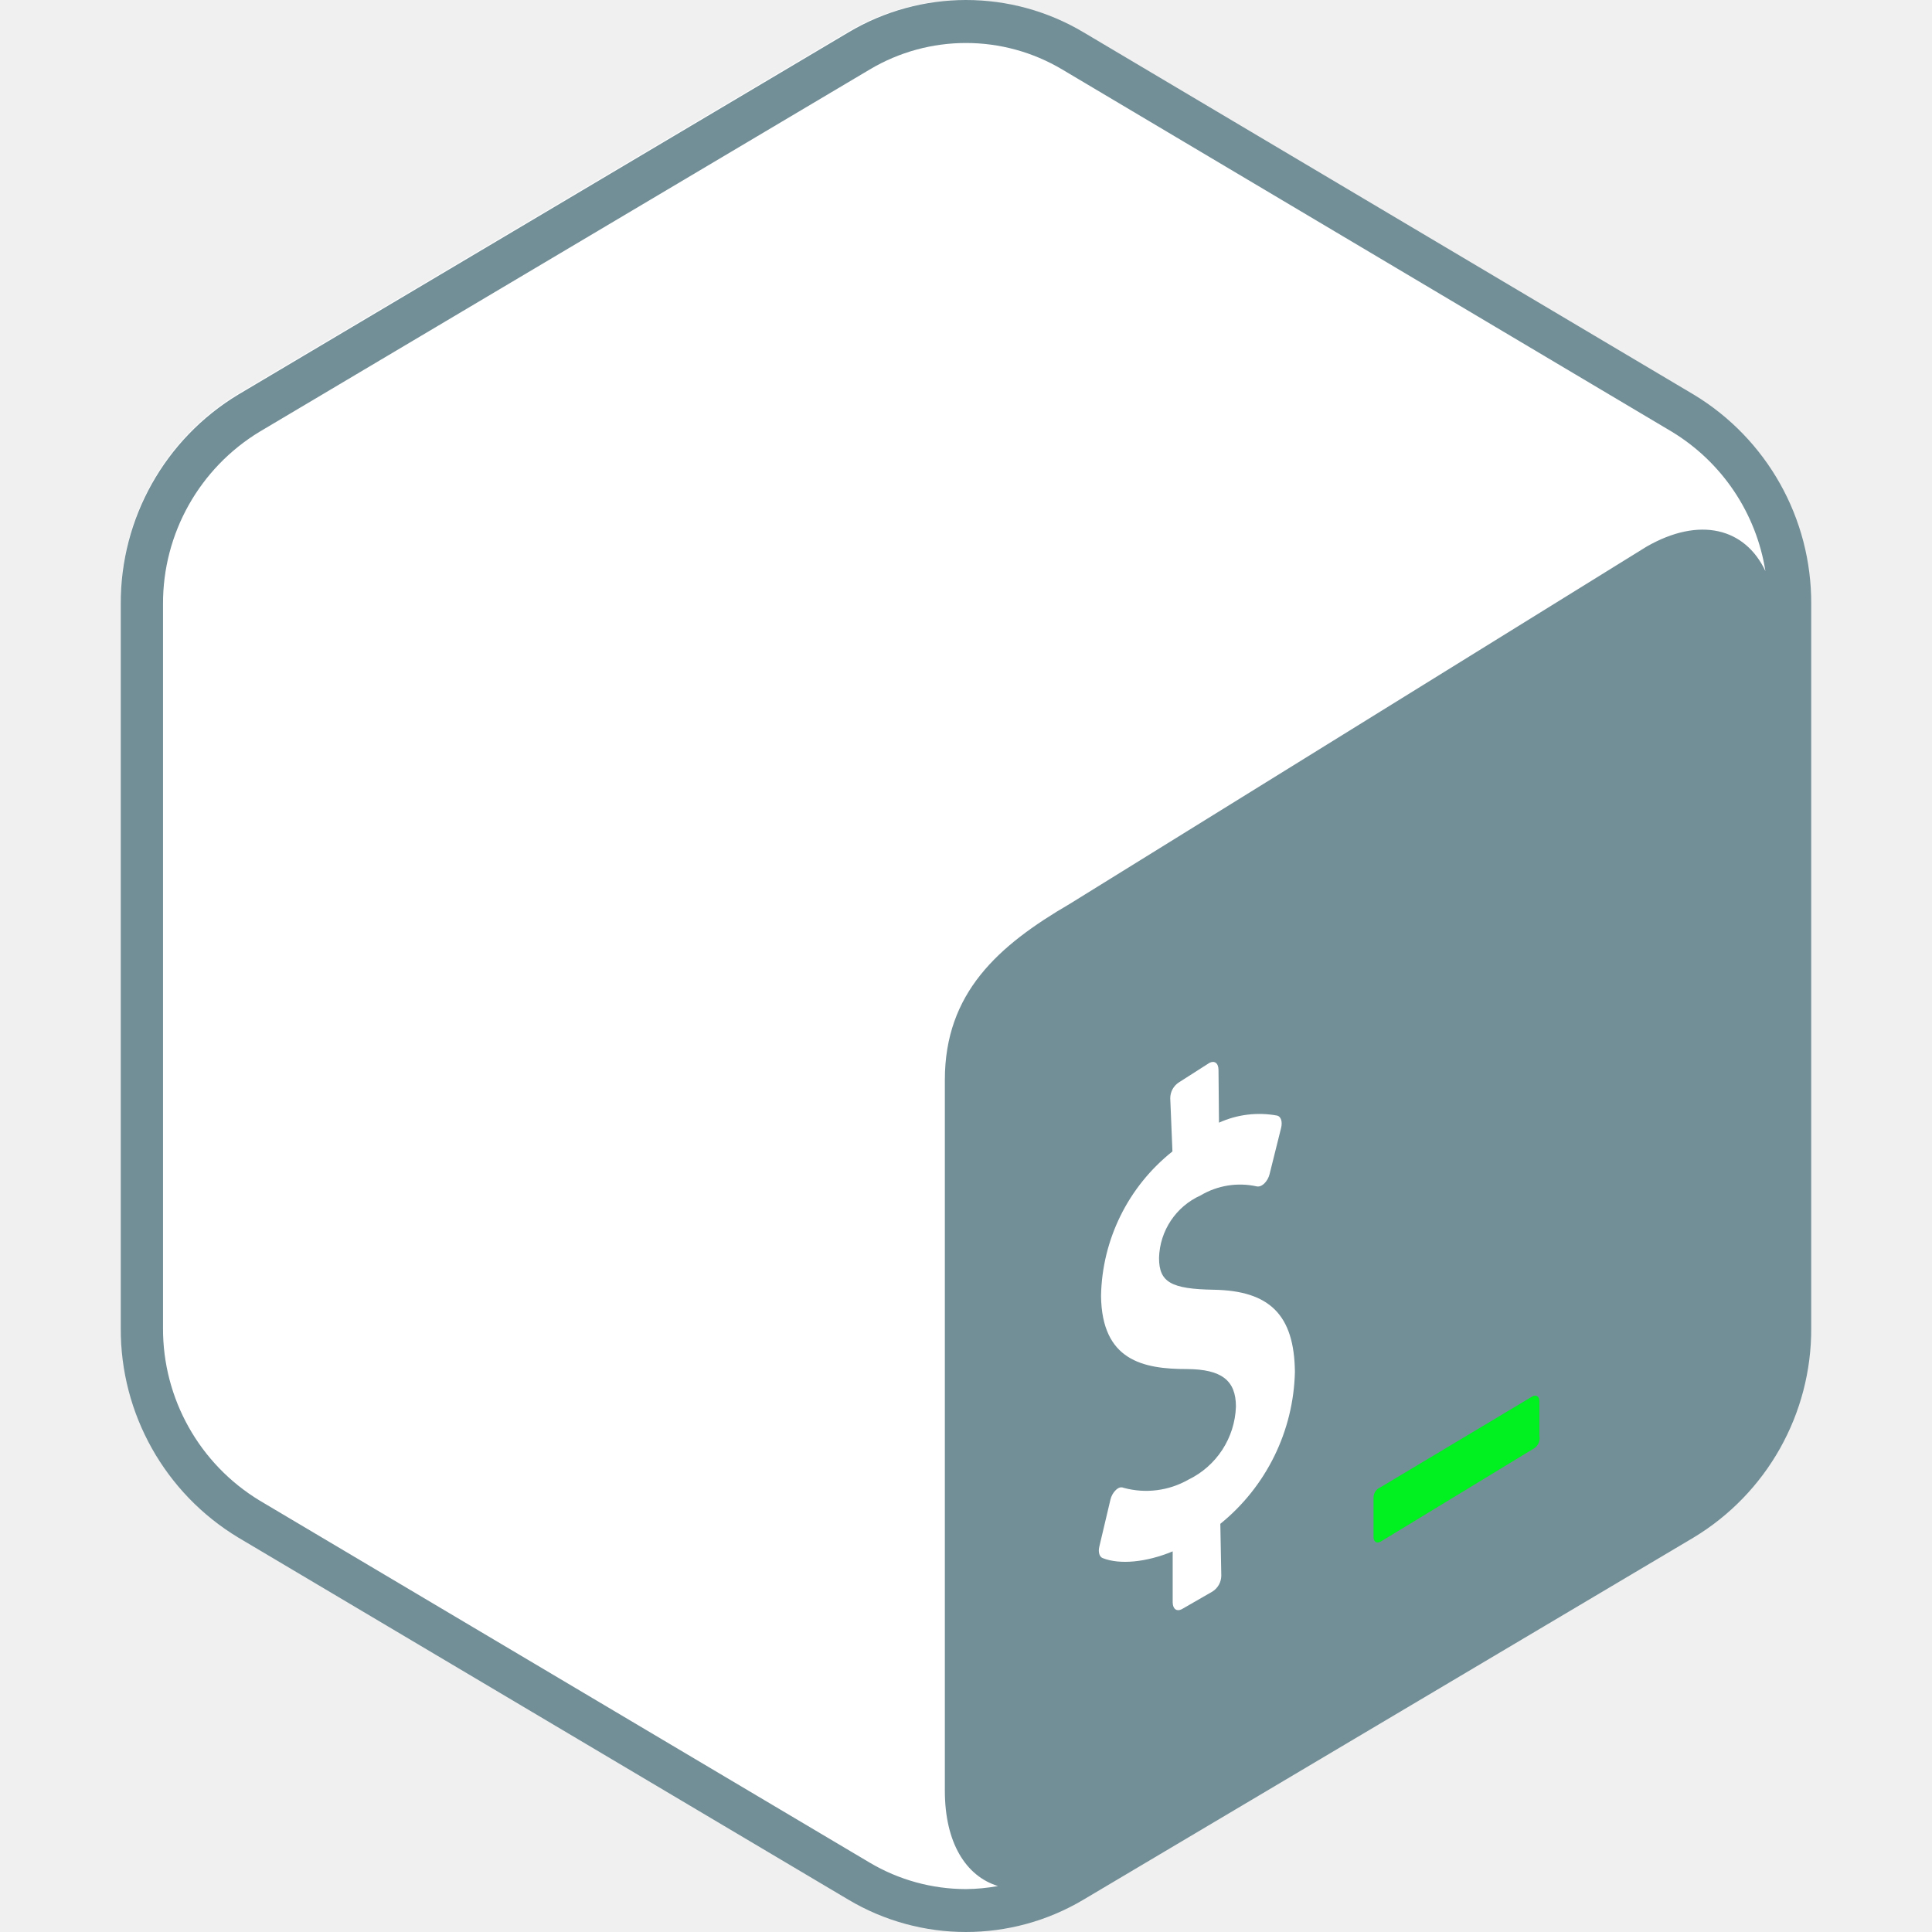
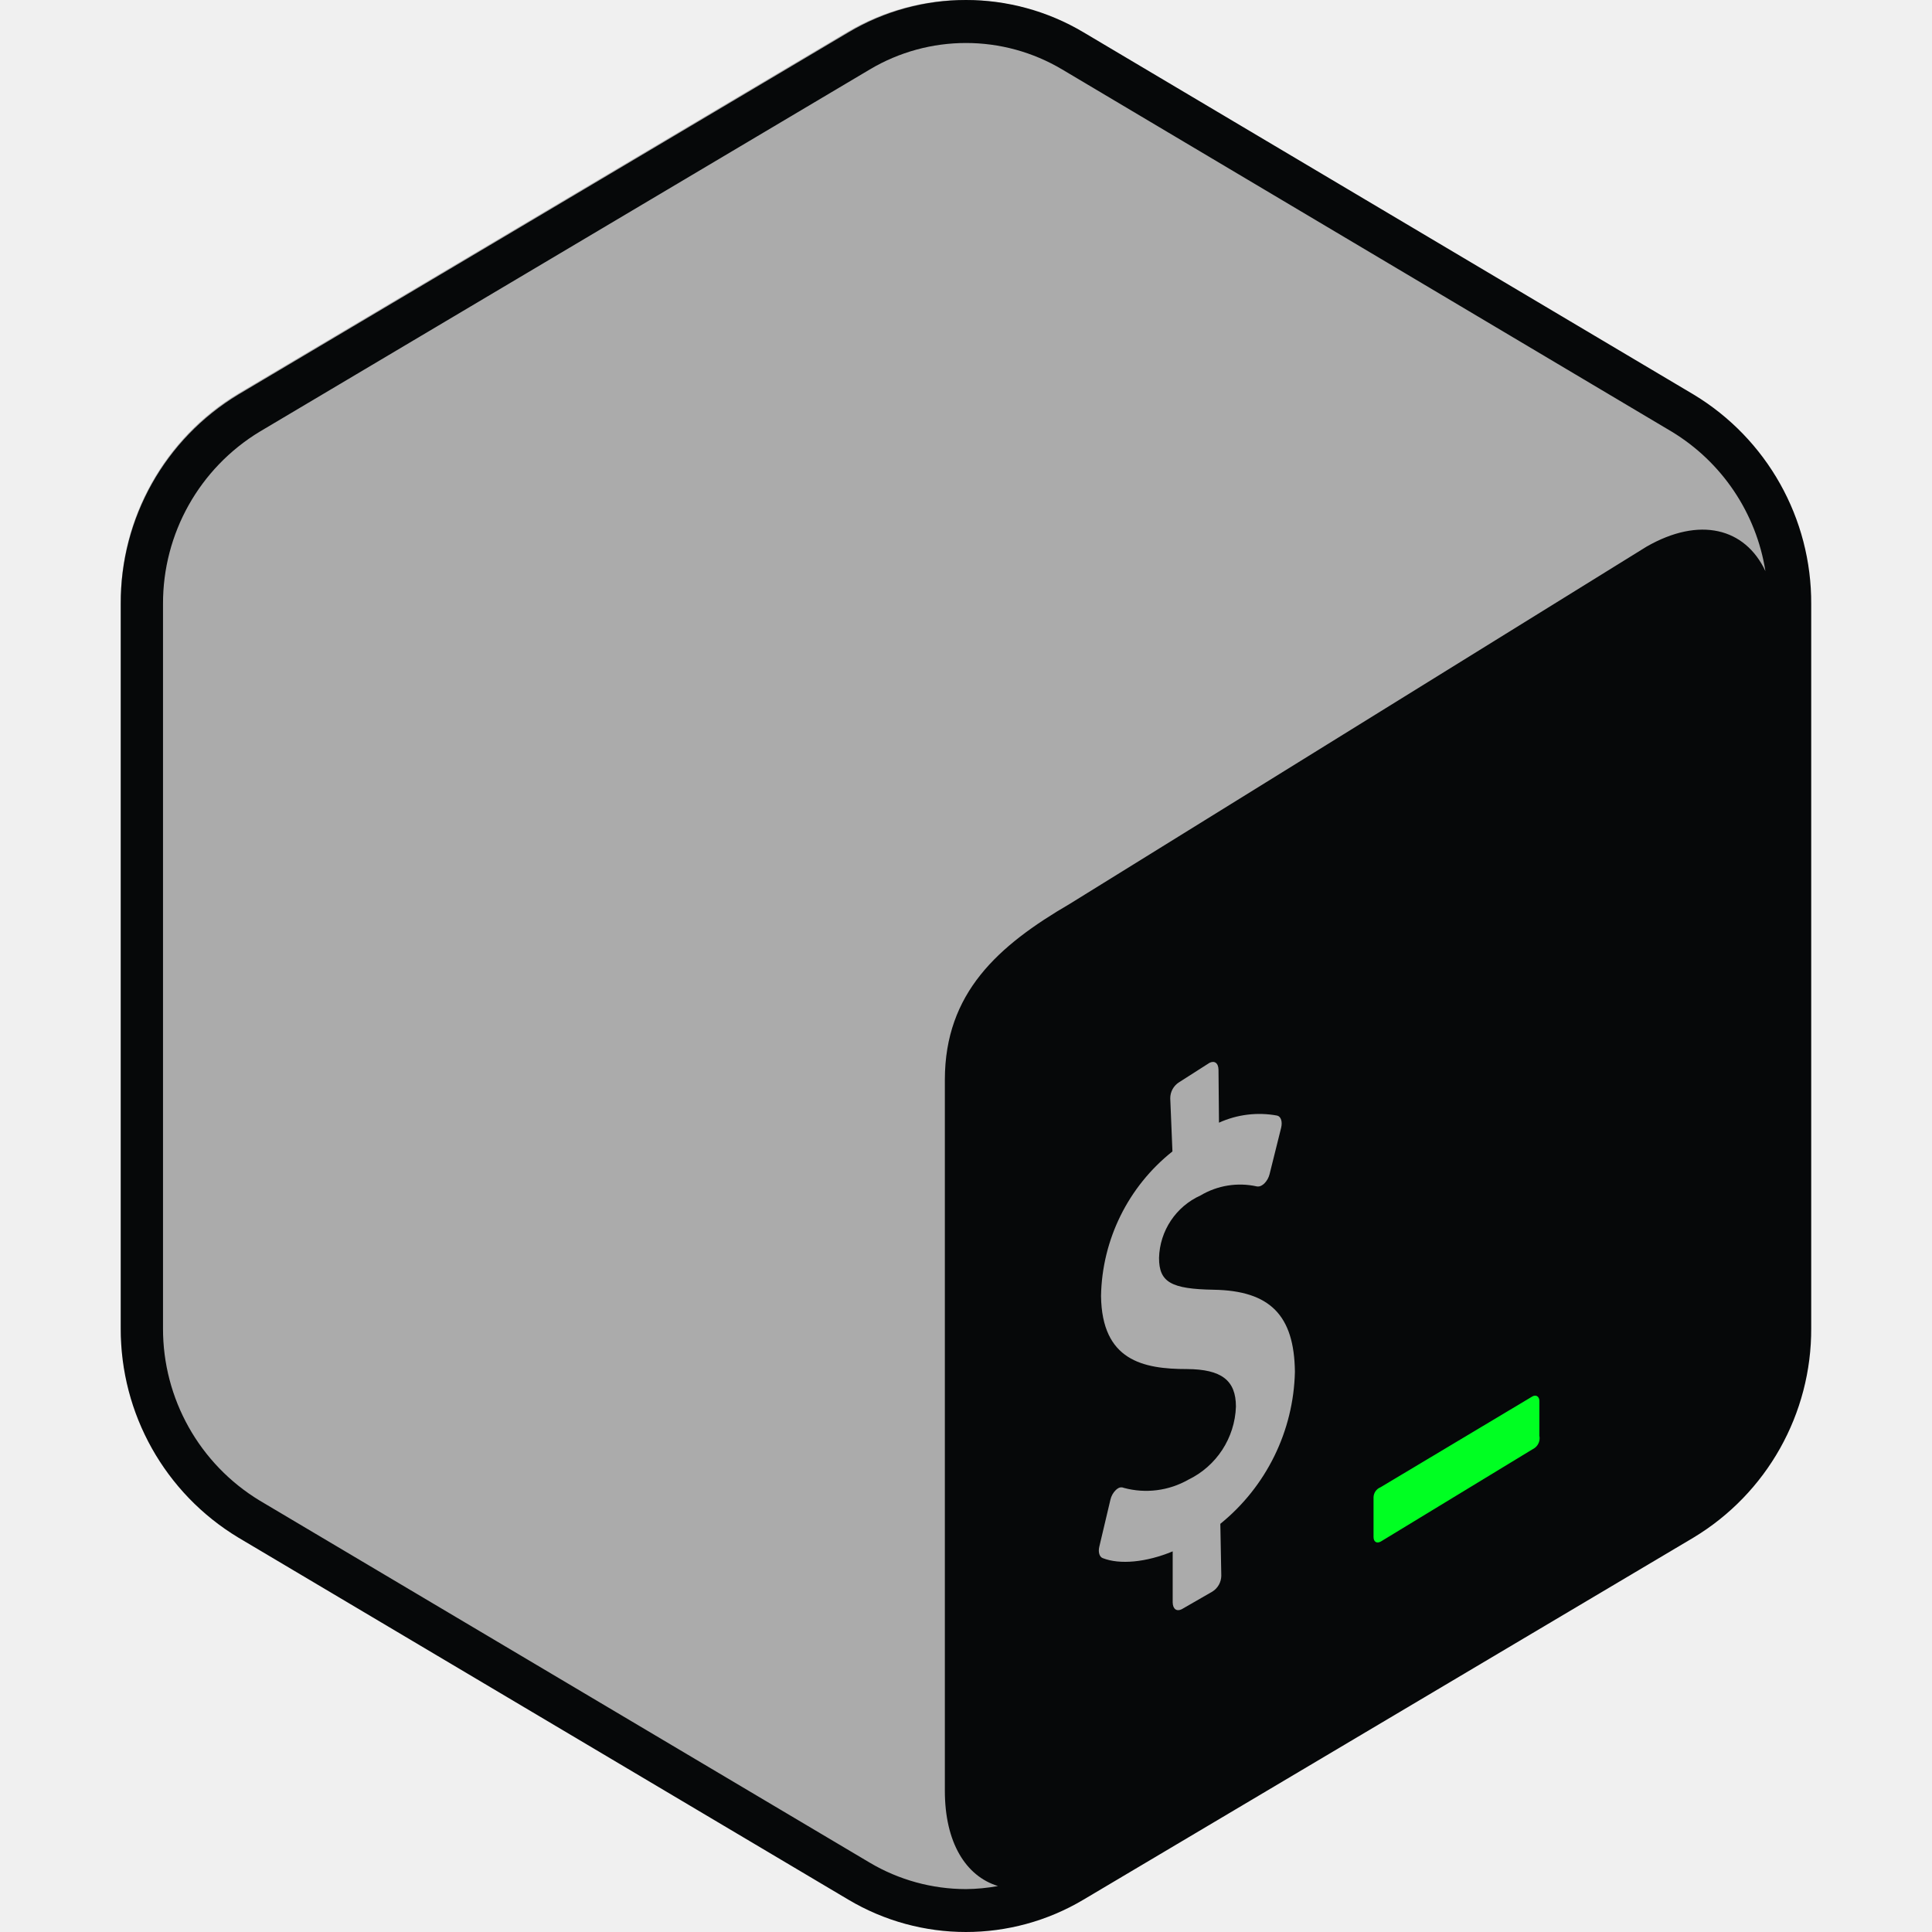
- <svg xmlns="http://www.w3.org/2000/svg" width="64px" height="64px" viewBox="-16 0 256 256" version="1.1" preserveAspectRatio="xMidYMid" fill="#000000">
+ <svg xmlns="http://www.w3.org/2000/svg" width="800px" height="800px" viewBox="-16 0 256 256" version="1.1" preserveAspectRatio="xMidYMid" fill="#000000">
  <g id="SVGRepo_bgCarrier" stroke-width="0" />
  <g id="SVGRepo_tracerCarrier" stroke-linecap="round" stroke-linejoin="round" />
  <g id="SVGRepo_iconCarrier">
    <g>
-       <path d="M207.953,52.162 L127.317,4.287 C117.733,-1.429 105.787,-1.429 96.203,4.287 L15.55,52.162 C5.849,58.014 -0.058,68.54 0,79.869 L0,175.603 C-0.052,186.927 5.854,197.445 15.55,203.294 L96.186,251.153 C105.771,256.865 117.716,256.865 127.301,251.153 L207.937,203.294 C217.645,197.446 223.558,186.92 223.503,175.587 L223.503,79.869 C223.562,68.54 217.655,58.014 207.953,52.162 Z" fill="#ffffff"> </path>
-       <path d="M208.412,52.277 L127.598,4.296 C117.992,-1.432 106.02,-1.432 96.414,4.296 L15.584,52.277 C5.862,58.142 -0.058,68.69 0,80.045 L0,175.99 C-0.052,187.339 5.867,197.88 15.584,203.742 L96.398,251.706 C106.004,257.431 117.975,257.431 127.581,251.706 L208.395,203.742 C218.124,197.881 224.051,187.332 223.995,175.973 L223.995,80.045 C224.054,68.69 218.134,58.142 208.412,52.277 Z M99.23,246.803 L18.416,198.839 C10.43,194 5.566,185.328 5.6,175.99 L5.6,80.045 C5.563,70.707 10.428,62.033 18.416,57.196 L99.23,9.216 C107.095,4.524 116.901,4.524 124.766,9.216 L205.515,57.196 C212.172,61.228 216.713,67.989 217.927,75.676 C215.24,69.964 209.204,68.394 202.165,72.44 L125.769,119.756 C116.238,125.307 109.215,131.57 109.198,143.059 L109.198,237.272 C109.198,244.149 111.966,248.599 116.238,249.91 C114.839,250.166 113.42,250.302 111.998,250.315 C107.504,250.311 103.094,249.098 99.23,246.803 Z" fill="#728e97"> </path>
-       <path d="M187.007,185.06 L166.921,197.073 C166.383,197.289 166.022,197.801 166.001,198.381 L166.001,203.661 C166.001,204.307 166.436,204.565 166.969,204.258 L187.363,191.858 C187.862,191.483 188.101,190.854 187.976,190.243 L187.976,185.609 C187.96,185.011 187.492,184.753 187.007,185.06 Z" fill="#00f020"> </path>
-       <path d="M144.263,140.832 C144.909,140.509 145.442,140.832 145.458,141.752 L145.522,148.76 C147.938,147.663 150.633,147.336 153.24,147.823 C153.741,147.953 153.951,148.631 153.757,149.438 L152.223,155.59 C152.107,156.054 151.867,156.478 151.529,156.817 C151.41,156.934 151.274,157.032 151.125,157.108 C150.943,157.206 150.732,157.241 150.528,157.205 C147.985,156.641 145.323,157.069 143.084,158.399 C139.811,159.874 137.671,163.093 137.578,166.683 C137.578,169.912 139.193,170.8 144.828,170.897 C152.272,171.026 155.501,174.272 155.582,181.78 C155.405,189.617 151.791,196.98 145.7,201.915 L145.829,208.793 C145.818,209.647 145.374,210.438 144.65,210.892 L140.582,213.233 C139.936,213.556 139.403,213.233 139.387,212.329 L139.387,205.564 C135.899,207.017 132.363,207.356 130.102,206.452 C129.683,206.29 129.489,205.661 129.666,204.934 L131.136,198.718 C131.247,198.226 131.5,197.777 131.862,197.426 C131.977,197.316 132.108,197.223 132.25,197.151 C132.46,197.057 132.701,197.057 132.912,197.151 C135.79,197.932 138.86,197.543 141.453,196.07 C145.195,194.265 147.627,190.533 147.767,186.382 C147.767,182.894 145.845,181.441 141.308,181.408 C135.447,181.408 130.005,180.278 129.892,171.72 C130.027,164.244 133.498,157.22 139.354,152.57 L139.064,145.531 C139.061,144.664 139.507,143.858 140.242,143.399 L144.263,140.832 Z" fill="#ffffff"> </path>
+       <path d="M207.953,52.162 L127.317,4.287 C117.733,-1.429 105.787,-1.429 96.203,4.287 L15.55,52.162 C5.849,58.014 -0.058,68.54 0,79.869 L0,175.603 C-0.052,186.927 5.854,197.445 15.55,203.294 L96.186,251.153 C105.771,256.865 117.716,256.865 127.301,251.153 L207.937,203.294 C217.645,197.446 223.558,186.92 223.503,175.587 L223.503,79.869 C223.562,68.54 217.655,58.014 207.953,52.162 Z" fill="#ababab"> </path>
+       <path d="M208.412,52.277 L127.598,4.296 C117.992,-1.432 106.02,-1.432 96.414,4.296 L15.584,52.277 C5.862,58.142 -0.058,68.69 0,80.045 L0,175.99 C-0.052,187.339 5.867,197.88 15.584,203.742 L96.398,251.706 C106.004,257.431 117.975,257.431 127.581,251.706 L208.395,203.742 C218.124,197.881 224.051,187.332 223.995,175.973 L223.995,80.045 C224.054,68.69 218.134,58.142 208.412,52.277 Z M99.23,246.803 L18.416,198.839 C10.43,194 5.566,185.328 5.6,175.99 L5.6,80.045 C5.563,70.707 10.428,62.033 18.416,57.196 L99.23,9.216 C107.095,4.524 116.901,4.524 124.766,9.216 L205.515,57.196 C212.172,61.228 216.713,67.989 217.927,75.676 C215.24,69.964 209.204,68.394 202.165,72.44 L125.769,119.756 C116.238,125.307 109.215,131.57 109.198,143.059 L109.198,237.272 C109.198,244.149 111.966,248.599 116.238,249.91 C114.839,250.166 113.42,250.302 111.998,250.315 C107.504,250.311 103.094,249.098 99.23,246.803 Z" fill="#060809"> </path>
+       <path d="M187.007,185.06 L166.921,197.073 C166.383,197.289 166.022,197.801 166.001,198.381 L166.001,203.661 C166.001,204.307 166.436,204.565 166.969,204.258 L187.363,191.858 C187.862,191.483 188.101,190.854 187.976,190.243 L187.976,185.609 C187.96,185.011 187.492,184.753 187.007,185.06 Z" fill="#00ff22"> </path>
+       <path d="M144.263,140.832 C144.909,140.509 145.442,140.832 145.458,141.752 L145.522,148.76 C147.938,147.663 150.633,147.336 153.24,147.823 C153.741,147.953 153.951,148.631 153.757,149.438 L152.223,155.59 C152.107,156.054 151.867,156.478 151.529,156.817 C151.41,156.934 151.274,157.032 151.125,157.108 C150.943,157.206 150.732,157.241 150.528,157.205 C147.985,156.641 145.323,157.069 143.084,158.399 C139.811,159.874 137.671,163.093 137.578,166.683 C137.578,169.912 139.193,170.8 144.828,170.897 C152.272,171.026 155.501,174.272 155.582,181.78 C155.405,189.617 151.791,196.98 145.7,201.915 L145.829,208.793 C145.818,209.647 145.374,210.438 144.65,210.892 L140.582,213.233 C139.936,213.556 139.403,213.233 139.387,212.329 L139.387,205.564 C135.899,207.017 132.363,207.356 130.102,206.452 C129.683,206.29 129.489,205.661 129.666,204.934 L131.136,198.718 C131.247,198.226 131.5,197.777 131.862,197.426 C131.977,197.316 132.108,197.223 132.25,197.151 C132.46,197.057 132.701,197.057 132.912,197.151 C135.79,197.932 138.86,197.543 141.453,196.07 C145.195,194.265 147.627,190.533 147.767,186.382 C147.767,182.894 145.845,181.441 141.308,181.408 C135.447,181.408 130.005,180.278 129.892,171.72 C130.027,164.244 133.498,157.22 139.354,152.57 L139.064,145.531 C139.061,144.664 139.507,143.858 140.242,143.399 L144.263,140.832 Z" fill="#ababab"> </path>
    </g>
  </g>
</svg>
